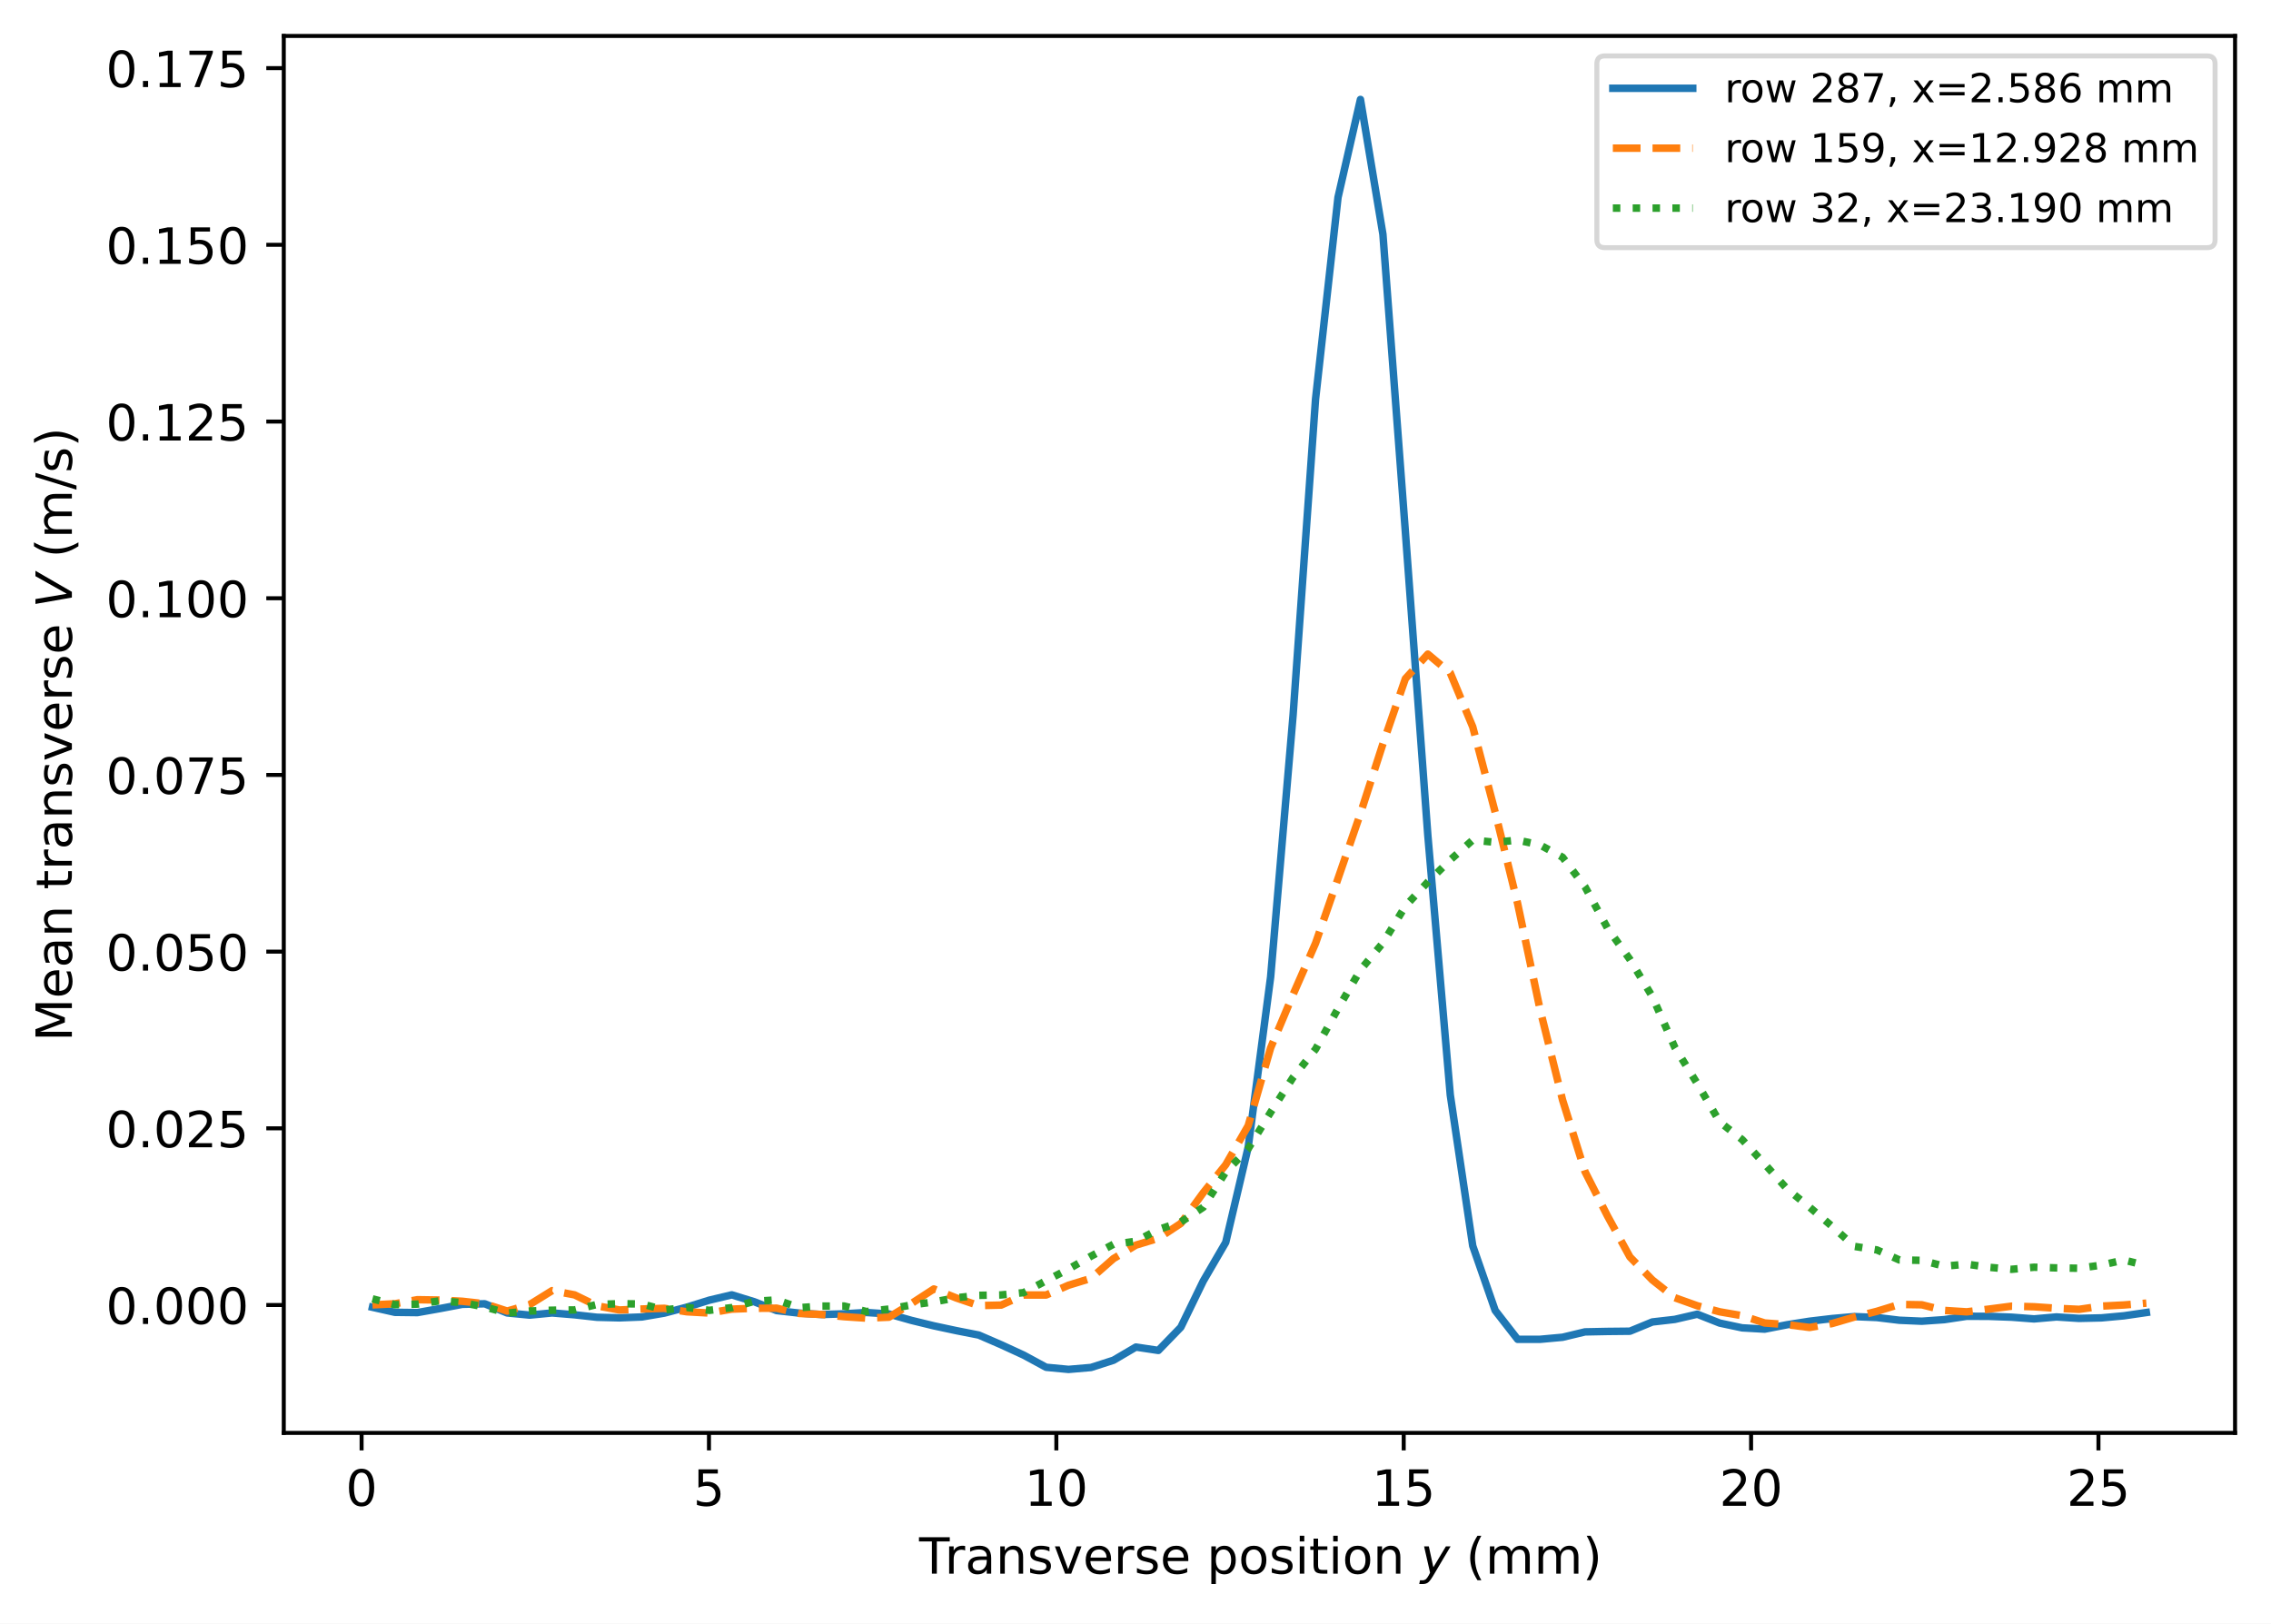
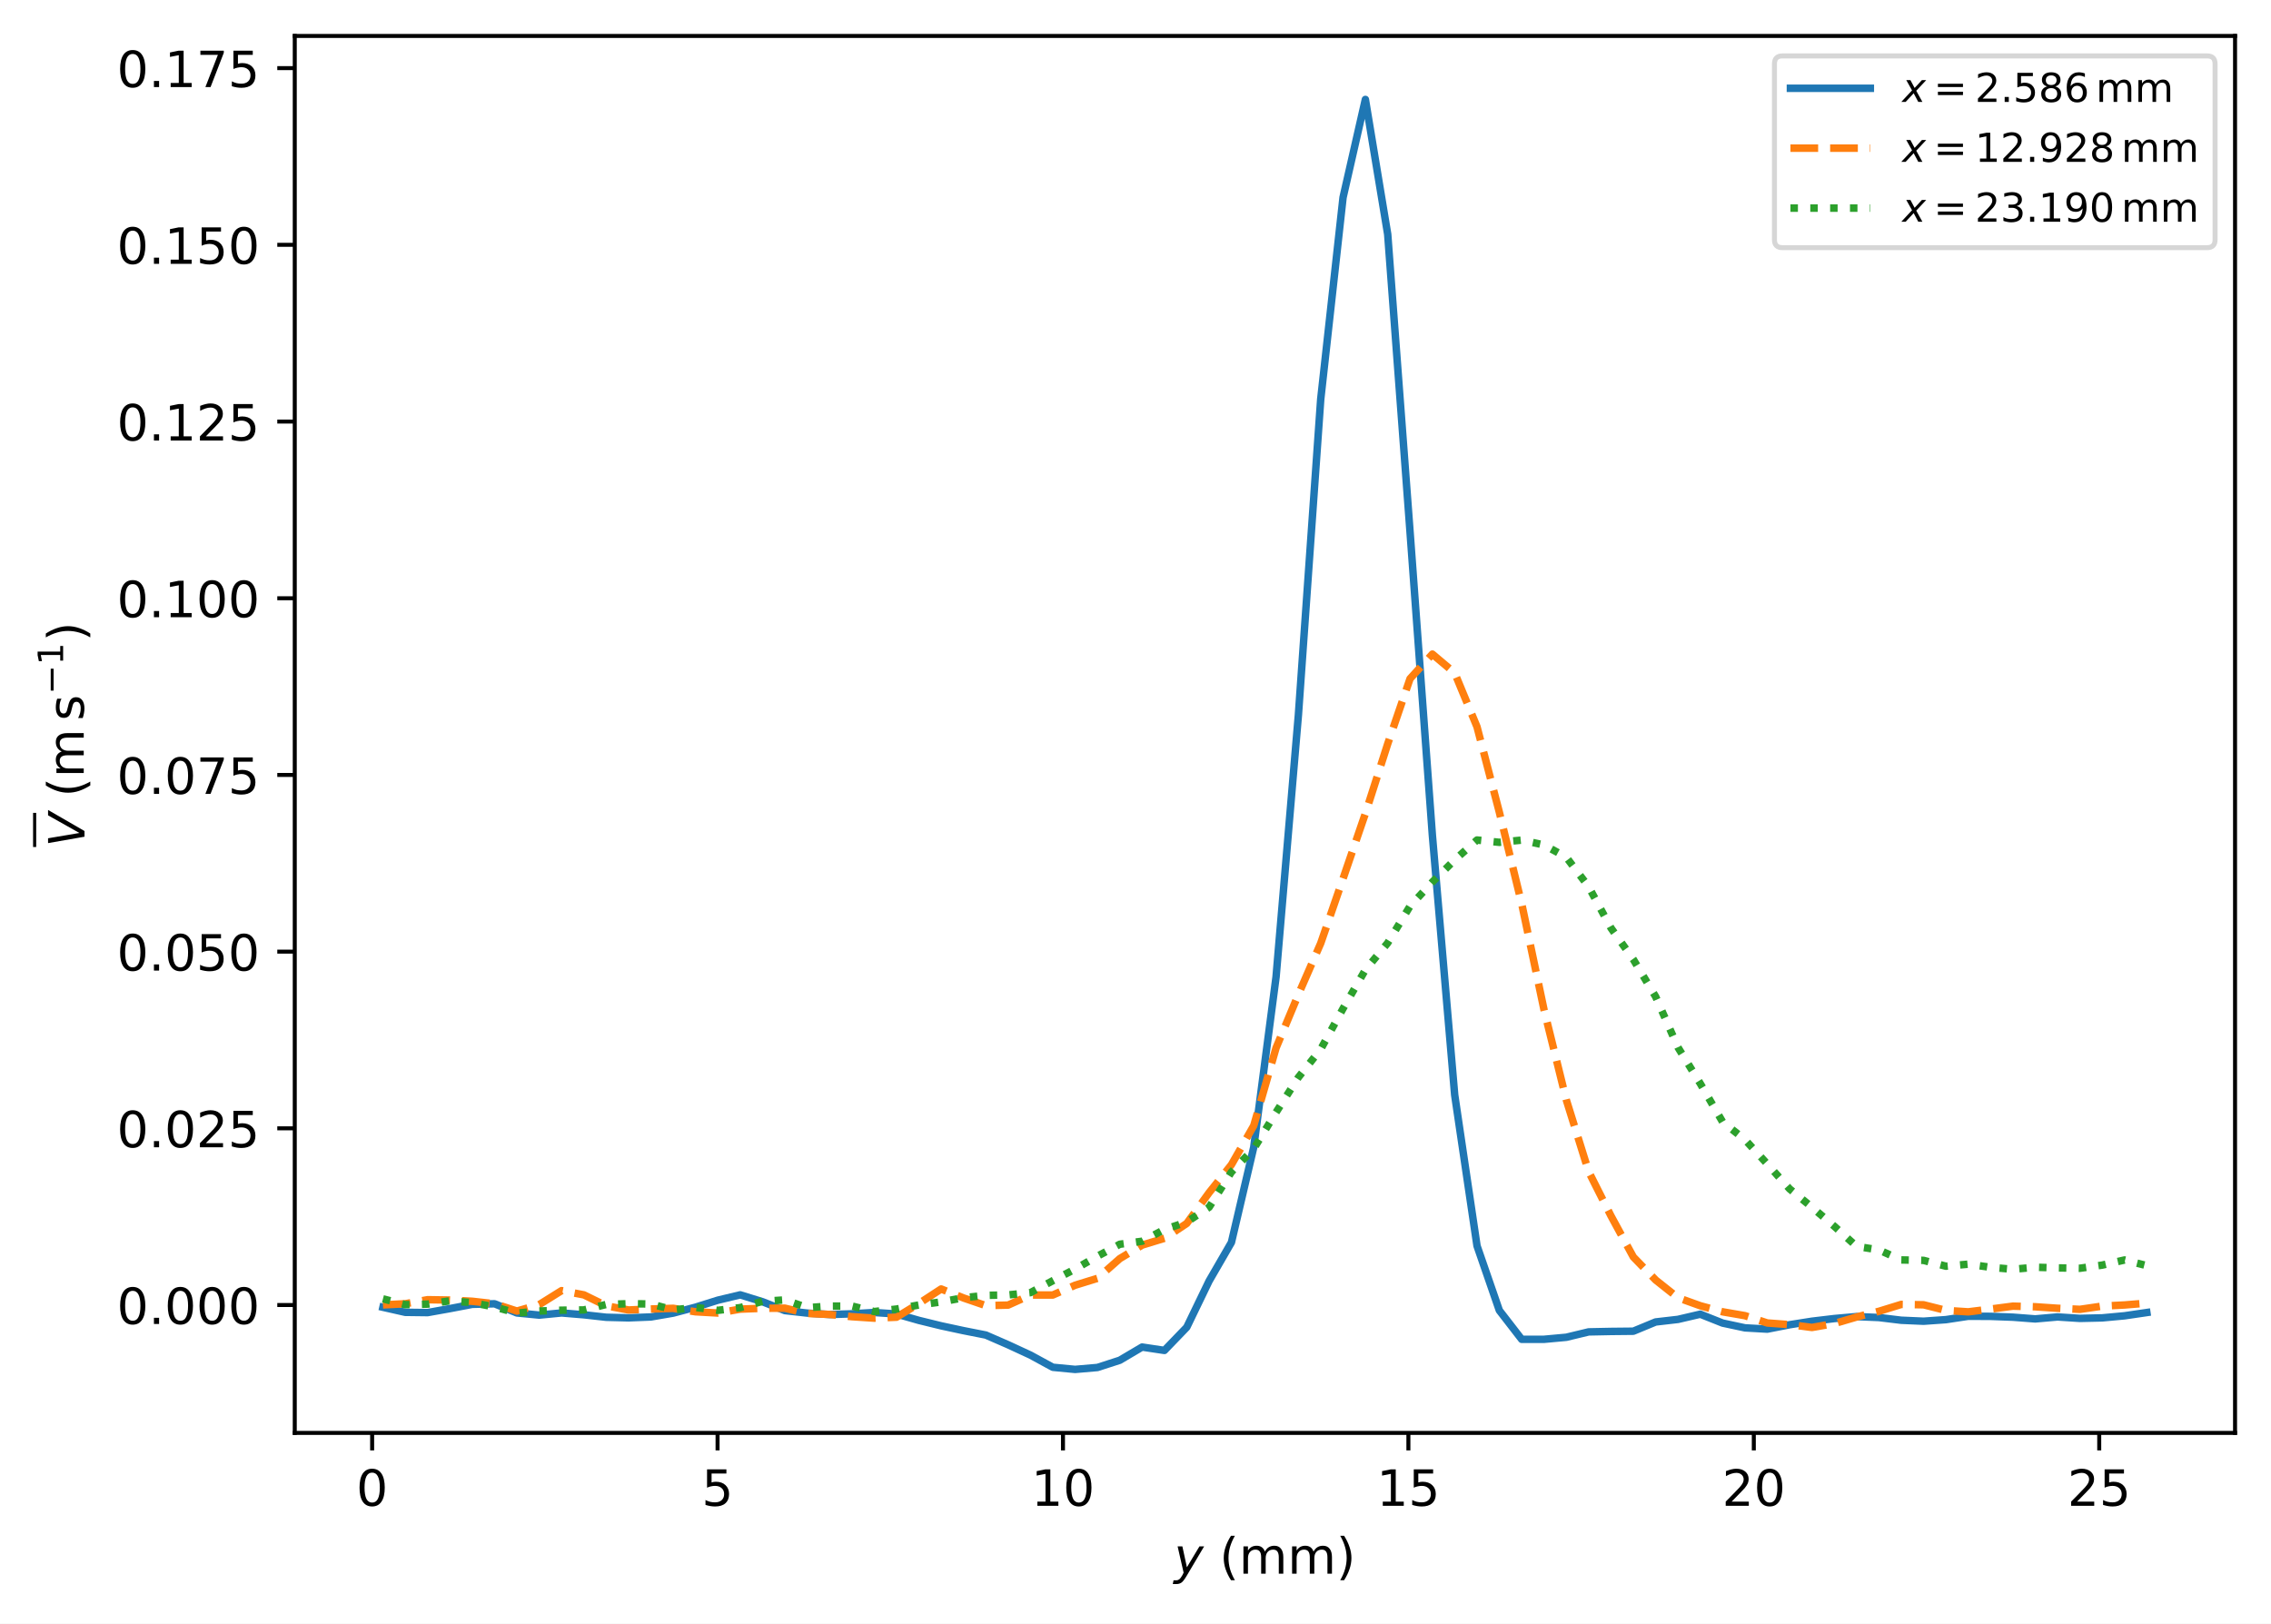
<svg xmlns="http://www.w3.org/2000/svg" xmlns:xlink="http://www.w3.org/1999/xlink" width="454.8pt" height="325.2pt" viewBox="0 0 454.8 325.2" version="1.1">
  <defs>
    <style type="text/css">*{stroke-linejoin: round; stroke-linecap: butt}</style>
  </defs>
  <g id="figure_1">
    <g id="patch_1">
      <path d="M 0 325.2  L 454.8 325.2  L 454.8 0  L 0 0  z " style="fill: #ffffff" />
    </g>
    <g id="axes_1">
      <g id="patch_2">
-         <path d="M 56.83 286.997  L 447.6 286.997  L 447.6 7.2  L 56.83 7.2  z " style="fill: #ffffff" />
+         <path d="M 59.03 286.997  L 447.6 286.997  L 447.6 7.2  L 59.03 7.2  z " style="fill: #ffffff" />
      </g>
      <g id="matplotlib.axis_1">
        <g id="xtick_1">
          <g id="line2d_1">
            <defs>
-               <path id="mf192f134fc" d="M 0 0  L 0 3.5  " style="stroke: #000000; stroke-width: 0.8" />
+               <path id="m7ef6a60d3c" d="M 0 0  L 0 3.5  " style="stroke: #000000; stroke-width: 0.8" />
            </defs>
            <g>
-               <use xlink:href="#mf192f134fc" x="72.415" y="286.997" style="stroke: #000000; stroke-width: 0.8" />
+               <use xlink:href="#m7ef6a60d3c" x="74.527" y="286.997" style="stroke: #000000; stroke-width: 0.8" />
            </g>
          </g>
          <g id="text_1">
-             <text style="font-size: 10px; font-family: 'DejaVu Sans'; text-anchor: middle" x="72.415" y="301.595" transform="rotate(-0 72.41458 301.5948)">0</text>
+             <text style="font-size: 10px; font-family: 'DejaVu Sans'; text-anchor: middle" x="74.527" y="301.595" transform="rotate(-0 74.52684 301.5948)">0</text>
          </g>
        </g>
        <g id="xtick_2">
          <g id="line2d_2">
            <g>
-               <use xlink:href="#mf192f134fc" x="141.981" y="286.997" style="stroke: #000000; stroke-width: 0.8" />
+               <use xlink:href="#m7ef6a60d3c" x="143.702" y="286.997" style="stroke: #000000; stroke-width: 0.8" />
            </g>
          </g>
          <g id="text_2">
-             <text style="font-size: 10px; font-family: 'DejaVu Sans'; text-anchor: middle" x="141.981" y="301.595" transform="rotate(-0 141.9809 301.5948)">5</text>
+             <text style="font-size: 10px; font-family: 'DejaVu Sans'; text-anchor: middle" x="143.702" y="301.595" transform="rotate(-0 143.7015 301.5948)">5</text>
          </g>
        </g>
        <g id="xtick_3">
          <g id="line2d_3">
            <g>
-               <use xlink:href="#mf192f134fc" x="211.547" y="286.997" style="stroke: #000000; stroke-width: 0.8" />
+               <use xlink:href="#m7ef6a60d3c" x="212.876" y="286.997" style="stroke: #000000; stroke-width: 0.8" />
            </g>
          </g>
          <g id="text_3">
-             <text style="font-size: 10px; font-family: 'DejaVu Sans'; text-anchor: middle" x="211.547" y="301.595" transform="rotate(-0 211.5472 301.5948)">10</text>
+             <text style="font-size: 10px; font-family: 'DejaVu Sans'; text-anchor: middle" x="212.876" y="301.595" transform="rotate(-0 212.8762 301.5948)">10</text>
          </g>
        </g>
        <g id="xtick_4">
          <g id="line2d_4">
            <g>
-               <use xlink:href="#mf192f134fc" x="281.114" y="286.997" style="stroke: #000000; stroke-width: 0.8" />
+               <use xlink:href="#m7ef6a60d3c" x="282.051" y="286.997" style="stroke: #000000; stroke-width: 0.8" />
            </g>
          </g>
          <g id="text_4">
-             <text style="font-size: 10px; font-family: 'DejaVu Sans'; text-anchor: middle" x="281.114" y="301.595" transform="rotate(-0 281.1135 301.5948)">15</text>
+             <text style="font-size: 10px; font-family: 'DejaVu Sans'; text-anchor: middle" x="282.051" y="301.595" transform="rotate(-0 282.0508 301.5948)">15</text>
          </g>
        </g>
        <g id="xtick_5">
          <g id="line2d_5">
            <g>
-               <use xlink:href="#mf192f134fc" x="350.68" y="286.997" style="stroke: #000000; stroke-width: 0.8" />
+               <use xlink:href="#m7ef6a60d3c" x="351.226" y="286.997" style="stroke: #000000; stroke-width: 0.8" />
            </g>
          </g>
          <g id="text_5">
-             <text style="font-size: 10px; font-family: 'DejaVu Sans'; text-anchor: middle" x="350.68" y="301.595" transform="rotate(-0 350.6799 301.5948)">20</text>
+             <text style="font-size: 10px; font-family: 'DejaVu Sans'; text-anchor: middle" x="351.226" y="301.595" transform="rotate(-0 351.2255 301.5948)">20</text>
          </g>
        </g>
        <g id="xtick_6">
          <g id="line2d_6">
            <g>
-               <use xlink:href="#mf192f134fc" x="420.246" y="286.997" style="stroke: #000000; stroke-width: 0.8" />
+               <use xlink:href="#m7ef6a60d3c" x="420.4" y="286.997" style="stroke: #000000; stroke-width: 0.8" />
            </g>
          </g>
          <g id="text_6">
-             <text style="font-size: 10px; font-family: 'DejaVu Sans'; text-anchor: middle" x="420.246" y="301.595" transform="rotate(-0 420.2462 301.5948)">25</text>
+             <text style="font-size: 10px; font-family: 'DejaVu Sans'; text-anchor: middle" x="420.4" y="301.595" transform="rotate(-0 420.4002 301.5948)">25</text>
          </g>
        </g>
        <g id="text_7">
-           <g transform="translate(184.065 315.5972)">
-             <text>
-               <tspan x="0" y="-0.406" style="font-size: 10px; font-family: 'DejaVu Sans'">T</tspan>
-               <tspan x="5.108" y="-0.406" style="font-size: 10px; font-family: 'DejaVu Sans'">r</tspan>
-               <tspan x="9.22" y="-0.406" style="font-size: 10px; font-family: 'DejaVu Sans'">a</tspan>
-               <tspan x="15.348" y="-0.406" style="font-size: 10px; font-family: 'DejaVu Sans'">n</tspan>
-               <tspan x="21.686" y="-0.406" style="font-size: 10px; font-family: 'DejaVu Sans'">s</tspan>
-               <tspan x="26.896" y="-0.406" style="font-size: 10px; font-family: 'DejaVu Sans'">v</tspan>
-               <tspan x="32.813" y="-0.406" style="font-size: 10px; font-family: 'DejaVu Sans'">e</tspan>
-               <tspan x="38.966" y="-0.406" style="font-size: 10px; font-family: 'DejaVu Sans'">r</tspan>
-               <tspan x="43.077" y="-0.406" style="font-size: 10px; font-family: 'DejaVu Sans'">s</tspan>
-               <tspan x="48.287" y="-0.406" style="font-size: 10px; font-family: 'DejaVu Sans'">e</tspan>
-               <tspan x="54.439" y="-0.406" style="font-size: 10px; font-family: 'DejaVu Sans'"> </tspan>
-               <tspan x="57.618" y="-0.406" style="font-size: 10px; font-family: 'DejaVu Sans'">p</tspan>
-               <tspan x="63.966" y="-0.406" style="font-size: 10px; font-family: 'DejaVu Sans'">o</tspan>
-               <tspan x="70.084" y="-0.406" style="font-size: 10px; font-family: 'DejaVu Sans'">s</tspan>
-               <tspan x="75.294" y="-0.406" style="font-size: 10px; font-family: 'DejaVu Sans'">i</tspan>
-               <tspan x="78.072" y="-0.406" style="font-size: 10px; font-family: 'DejaVu Sans'">t</tspan>
-               <tspan x="81.993" y="-0.406" style="font-size: 10px; font-family: 'DejaVu Sans'">i</tspan>
-               <tspan x="84.771" y="-0.406" style="font-size: 10px; font-family: 'DejaVu Sans'">o</tspan>
-               <tspan x="90.89" y="-0.406" style="font-size: 10px; font-family: 'DejaVu Sans'">n</tspan>
-               <tspan x="97.228" y="-0.406" style="font-size: 10px; font-family: 'DejaVu Sans'"> </tspan>
-               <tspan x="106.324" y="-0.406" style="font-size: 10px; font-family: 'DejaVu Sans'"> </tspan>
-               <tspan x="109.503" y="-0.406" style="font-size: 10px; font-family: 'DejaVu Sans'">(</tspan>
-               <tspan x="113.404" y="-0.406" style="font-size: 10px; font-family: 'DejaVu Sans'">m</tspan>
-               <tspan x="123.146" y="-0.406" style="font-size: 10px; font-family: 'DejaVu Sans'">m</tspan>
-               <tspan x="132.887" y="-0.406" style="font-size: 10px; font-family: 'DejaVu Sans'">)</tspan>
-               <tspan x="100.406" y="-0.406" style="font-style: oblique; font-size: 10px; font-family: 'DejaVu Sans'">y</tspan>
+           <g transform="translate(235.115 315.5972)">
+             <text>
+               <tspan x="0" y="-0.406" style="font-style: oblique; font-size: 10px; font-family: 'DejaVu Sans'">y</tspan>
+               <tspan x="5.918" y="-0.406" style="font-size: 10px; font-family: 'DejaVu Sans'"> </tspan>
+               <tspan x="9.097" y="-0.406" style="font-size: 10px; font-family: 'DejaVu Sans'">(</tspan>
+               <tspan x="12.998" y="-0.406" style="font-size: 10px; font-family: 'DejaVu Sans'">m</tspan>
+               <tspan x="22.739" y="-0.406" style="font-size: 10px; font-family: 'DejaVu Sans'">m</tspan>
+               <tspan x="32.48" y="-0.406" style="font-size: 10px; font-family: 'DejaVu Sans'">)</tspan>
            </text>
          </g>
        </g>
      </g>
      <g id="matplotlib.axis_2">
        <g id="ytick_1">
          <g id="line2d_7">
            <defs>
-               <path id="m2231c5de19" d="M 0 0  L -3.5 0  " style="stroke: #000000; stroke-width: 0.8" />
+               <path id="m9807616195" d="M 0 0  L -3.5 0  " style="stroke: #000000; stroke-width: 0.8" />
            </defs>
            <g>
-               <use xlink:href="#m2231c5de19" x="56.83" y="261.383" style="stroke: #000000; stroke-width: 0.8" />
+               <use xlink:href="#m9807616195" x="59.03" y="261.383" style="stroke: #000000; stroke-width: 0.8" />
            </g>
          </g>
          <g id="text_8">
-             <text style="font-size: 10px; font-family: 'DejaVu Sans'; text-anchor: end" x="49.83" y="265.182" transform="rotate(-0 49.83047 265.182)">0.000</text>
+             <text style="font-size: 10px; font-family: 'DejaVu Sans'; text-anchor: end" x="52.03" y="265.182" transform="rotate(-0 52.03047 265.182)">0.000</text>
          </g>
        </g>
        <g id="ytick_2">
          <g id="line2d_8">
            <g>
-               <use xlink:href="#m2231c5de19" x="56.83" y="225.992" style="stroke: #000000; stroke-width: 0.8" />
+               <use xlink:href="#m9807616195" x="59.03" y="225.992" style="stroke: #000000; stroke-width: 0.8" />
            </g>
          </g>
          <g id="text_9">
-             <text style="font-size: 10px; font-family: 'DejaVu Sans'; text-anchor: end" x="49.83" y="229.791" transform="rotate(-0 49.83047 229.7911)">0.025</text>
+             <text style="font-size: 10px; font-family: 'DejaVu Sans'; text-anchor: end" x="52.03" y="229.791" transform="rotate(-0 52.03047 229.7911)">0.025</text>
          </g>
        </g>
        <g id="ytick_3">
          <g id="line2d_9">
            <g>
-               <use xlink:href="#m2231c5de19" x="56.83" y="190.601" style="stroke: #000000; stroke-width: 0.8" />
+               <use xlink:href="#m9807616195" x="59.03" y="190.601" style="stroke: #000000; stroke-width: 0.8" />
            </g>
          </g>
          <g id="text_10">
-             <text style="font-size: 10px; font-family: 'DejaVu Sans'; text-anchor: end" x="49.83" y="194.4" transform="rotate(-0 49.83047 194.4002)">0.050</text>
+             <text style="font-size: 10px; font-family: 'DejaVu Sans'; text-anchor: end" x="52.03" y="194.4" transform="rotate(-0 52.03047 194.4002)">0.050</text>
          </g>
        </g>
        <g id="ytick_4">
          <g id="line2d_10">
            <g>
-               <use xlink:href="#m2231c5de19" x="56.83" y="155.21" style="stroke: #000000; stroke-width: 0.8" />
+               <use xlink:href="#m9807616195" x="59.03" y="155.21" style="stroke: #000000; stroke-width: 0.8" />
            </g>
          </g>
          <g id="text_11">
-             <text style="font-size: 10px; font-family: 'DejaVu Sans'; text-anchor: end" x="49.83" y="159.009" transform="rotate(-0 49.83047 159.0092)">0.075</text>
+             <text style="font-size: 10px; font-family: 'DejaVu Sans'; text-anchor: end" x="52.03" y="159.009" transform="rotate(-0 52.03047 159.0092)">0.075</text>
          </g>
        </g>
        <g id="ytick_5">
          <g id="line2d_11">
            <g>
-               <use xlink:href="#m2231c5de19" x="56.83" y="119.819" style="stroke: #000000; stroke-width: 0.8" />
+               <use xlink:href="#m9807616195" x="59.03" y="119.819" style="stroke: #000000; stroke-width: 0.8" />
            </g>
          </g>
          <g id="text_12">
-             <text style="font-size: 10px; font-family: 'DejaVu Sans'; text-anchor: end" x="49.83" y="123.618" transform="rotate(-0 49.83047 123.6183)">0.100</text>
+             <text style="font-size: 10px; font-family: 'DejaVu Sans'; text-anchor: end" x="52.03" y="123.618" transform="rotate(-0 52.03047 123.6183)">0.100</text>
          </g>
        </g>
        <g id="ytick_6">
          <g id="line2d_12">
            <g>
-               <use xlink:href="#m2231c5de19" x="56.83" y="84.429" style="stroke: #000000; stroke-width: 0.8" />
+               <use xlink:href="#m9807616195" x="59.03" y="84.429" style="stroke: #000000; stroke-width: 0.8" />
            </g>
          </g>
          <g id="text_13">
-             <text style="font-size: 10px; font-family: 'DejaVu Sans'; text-anchor: end" x="49.83" y="88.227" transform="rotate(-0 49.83047 88.22738)">0.125</text>
+             <text style="font-size: 10px; font-family: 'DejaVu Sans'; text-anchor: end" x="52.03" y="88.227" transform="rotate(-0 52.03047 88.22738)">0.125</text>
          </g>
        </g>
        <g id="ytick_7">
          <g id="line2d_13">
            <g>
-               <use xlink:href="#m2231c5de19" x="56.83" y="49.038" style="stroke: #000000; stroke-width: 0.8" />
+               <use xlink:href="#m9807616195" x="59.03" y="49.038" style="stroke: #000000; stroke-width: 0.8" />
            </g>
          </g>
          <g id="text_14">
-             <text style="font-size: 10px; font-family: 'DejaVu Sans'; text-anchor: end" x="49.83" y="52.836" transform="rotate(-0 49.83047 52.83645)">0.150</text>
+             <text style="font-size: 10px; font-family: 'DejaVu Sans'; text-anchor: end" x="52.03" y="52.836" transform="rotate(-0 52.03047 52.83645)">0.150</text>
          </g>
        </g>
        <g id="ytick_8">
          <g id="line2d_14">
            <g>
-               <use xlink:href="#m2231c5de19" x="56.83" y="13.647" style="stroke: #000000; stroke-width: 0.8" />
+               <use xlink:href="#m9807616195" x="59.03" y="13.647" style="stroke: #000000; stroke-width: 0.8" />
            </g>
          </g>
          <g id="text_15">
-             <text style="font-size: 10px; font-family: 'DejaVu Sans'; text-anchor: end" x="49.83" y="17.446" transform="rotate(-0 49.83047 17.44552)">0.175</text>
+             <text style="font-size: 10px; font-family: 'DejaVu Sans'; text-anchor: end" x="52.03" y="17.446" transform="rotate(-0 52.03047 17.44552)">0.175</text>
          </g>
        </g>
        <g id="text_16">
-           <g transform="translate(14.8 208.5986) rotate(-90)">
-             <text>
-               <tspan x="0" y="-0.406" style="font-size: 10px; font-family: 'DejaVu Sans'">M</tspan>
-               <tspan x="8.628" y="-0.406" style="font-size: 10px; font-family: 'DejaVu Sans'">e</tspan>
-               <tspan x="14.78" y="-0.406" style="font-size: 10px; font-family: 'DejaVu Sans'">a</tspan>
-               <tspan x="20.908" y="-0.406" style="font-size: 10px; font-family: 'DejaVu Sans'">n</tspan>
-               <tspan x="27.246" y="-0.406" style="font-size: 10px; font-family: 'DejaVu Sans'"> </tspan>
-               <tspan x="30.425" y="-0.406" style="font-size: 10px; font-family: 'DejaVu Sans'">t</tspan>
-               <tspan x="34.346" y="-0.406" style="font-size: 10px; font-family: 'DejaVu Sans'">r</tspan>
-               <tspan x="38.457" y="-0.406" style="font-size: 10px; font-family: 'DejaVu Sans'">a</tspan>
-               <tspan x="44.585" y="-0.406" style="font-size: 10px; font-family: 'DejaVu Sans'">n</tspan>
-               <tspan x="50.923" y="-0.406" style="font-size: 10px; font-family: 'DejaVu Sans'">s</tspan>
-               <tspan x="56.133" y="-0.406" style="font-size: 10px; font-family: 'DejaVu Sans'">v</tspan>
-               <tspan x="62.051" y="-0.406" style="font-size: 10px; font-family: 'DejaVu Sans'">e</tspan>
-               <tspan x="68.203" y="-0.406" style="font-size: 10px; font-family: 'DejaVu Sans'">r</tspan>
-               <tspan x="72.314" y="-0.406" style="font-size: 10px; font-family: 'DejaVu Sans'">s</tspan>
-               <tspan x="77.524" y="-0.406" style="font-size: 10px; font-family: 'DejaVu Sans'">e</tspan>
-               <tspan x="83.677" y="-0.406" style="font-size: 10px; font-family: 'DejaVu Sans'"> </tspan>
-               <tspan x="93.696" y="-0.406" style="font-size: 10px; font-family: 'DejaVu Sans'"> </tspan>
-               <tspan x="96.875" y="-0.406" style="font-size: 10px; font-family: 'DejaVu Sans'">(</tspan>
-               <tspan x="100.776" y="-0.406" style="font-size: 10px; font-family: 'DejaVu Sans'">m</tspan>
-               <tspan x="110.518" y="-0.406" style="font-size: 10px; font-family: 'DejaVu Sans'">/</tspan>
-               <tspan x="113.887" y="-0.406" style="font-size: 10px; font-family: 'DejaVu Sans'">s</tspan>
-               <tspan x="119.097" y="-0.406" style="font-size: 10px; font-family: 'DejaVu Sans'">)</tspan>
-               <tspan x="86.855" y="-0.406" style="font-style: oblique; font-size: 10px; font-family: 'DejaVu Sans'">V</tspan>
-             </text>
+           <g transform="translate(17 169.6486) rotate(-90)">
+             <text>
+               <tspan x="0" y="-0.078" style="font-style: oblique; font-size: 10px; font-family: 'DejaVu Sans'">V</tspan>
+               <tspan x="6.841" y="-0.228" style="font-size: 10px; font-family: 'DejaVu Sans'"> </tspan>
+               <tspan x="10.02" y="-0.228" style="font-size: 10px; font-family: 'DejaVu Sans'">(</tspan>
+               <tspan x="13.921" y="-0.228" style="font-size: 10px; font-family: 'DejaVu Sans'">m</tspan>
+               <tspan x="25.286" y="-0.228" style="font-size: 10px; font-family: 'DejaVu Sans'">s</tspan>
+               <tspan x="41.184" y="-0.228" style="font-size: 10px; font-family: 'DejaVu Sans'">)</tspan>
+               <tspan x="30.591" y="-4.358" style="font-size: 7px; font-family: 'DejaVu Sans'">−</tspan>
+               <tspan x="36.457" y="-4.358" style="font-size: 7px; font-family: 'DejaVu Sans'">1</tspan>
+             </text>
+             <rect x="0" y="-10.375" width="6.841" height="0.625" />
          </g>
        </g>
      </g>
      <g id="line2d_15">
-         <path d="M 74.593 261.834  L 79.089 262.846  L 83.586 262.901  L 88.083 262.1  L 92.58 261.244  L 97.077 261.136  L 101.573 262.971  L 106.07 263.404  L 110.567 262.971  L 115.064 263.341  L 119.56 263.839  L 124.057 263.952  L 128.554 263.773  L 133.051 263.003  L 137.547 261.818  L 142.044 260.414  L 146.541 259.346  L 151.038 260.726  L 155.535 262.497  L 160.031 262.999  L 164.528 263.289  L 169.025 263.149  L 173.522 262.879  L 178.018 263.181  L 182.515 264.457  L 187.012 265.552  L 191.509 266.514  L 196.005 267.396  L 200.502 269.344  L 204.999 271.415  L 209.496 273.853  L 213.992 274.279  L 218.489 273.893  L 222.986 272.446  L 227.483 269.804  L 231.98 270.478  L 236.476 265.838  L 240.973 256.576  L 245.47 248.841  L 249.967 229.78  L 254.463 195.666  L 258.96 143.216  L 263.457 79.945  L 267.954 39.547  L 272.45 19.918  L 276.947 46.925  L 281.444 106.506  L 285.941 167.281  L 290.438 219.305  L 294.934 249.536  L 299.431 262.468  L 303.928 268.251  L 308.425 268.251  L 312.921 267.842  L 317.418 266.764  L 321.915 266.675  L 326.412 266.629  L 330.908 264.778  L 335.405 264.262  L 339.902 263.221  L 344.399 265.001  L 348.895 265.958  L 353.392 266.212  L 357.889 265.334  L 362.386 264.629  L 366.883 264.096  L 371.379 263.699  L 375.876 263.889  L 380.373 264.432  L 384.87 264.627  L 389.366 264.313  L 393.863 263.635  L 398.36 263.656  L 402.857 263.822  L 407.353 264.164  L 411.85 263.772  L 416.347 264.06  L 420.844 263.958  L 425.341 263.544  L 429.837 262.888  " clip-path="url(#p3cce9fa811)" style="fill: none; stroke: #1f77b4; stroke-width: 1.5; stroke-linecap: square" />
+         <path d="M 76.693 261.834  L 81.164 262.846  L 85.636 262.901  L 90.107 262.1  L 94.579 261.244  L 99.05 261.136  L 103.521 262.971  L 107.993 263.404  L 112.464 262.971  L 116.936 263.341  L 121.407 263.839  L 125.879 263.952  L 130.35 263.773  L 134.822 263.003  L 139.293 261.818  L 143.764 260.414  L 148.236 259.346  L 152.707 260.726  L 157.179 262.497  L 161.65 262.999  L 166.122 263.289  L 170.593 263.149  L 175.065 262.879  L 179.536 263.181  L 184.008 264.457  L 188.479 265.552  L 192.95 266.514  L 197.422 267.396  L 201.893 269.344  L 206.365 271.415  L 210.836 273.853  L 215.308 274.279  L 219.779 273.893  L 224.251 272.446  L 228.722 269.804  L 233.193 270.478  L 237.665 265.838  L 242.136 256.576  L 246.608 248.841  L 251.079 229.78  L 255.551 195.666  L 260.022 143.216  L 264.494 79.945  L 268.965 39.547  L 273.437 19.918  L 277.908 46.925  L 282.379 106.506  L 286.851 167.281  L 291.322 219.305  L 295.794 249.536  L 300.265 262.468  L 304.737 268.251  L 309.208 268.251  L 313.68 267.842  L 318.151 266.764  L 322.622 266.675  L 327.094 266.629  L 331.565 264.778  L 336.037 264.262  L 340.508 263.221  L 344.98 265.001  L 349.451 265.958  L 353.923 266.212  L 358.394 265.334  L 362.866 264.629  L 367.337 264.096  L 371.808 263.699  L 376.28 263.889  L 380.751 264.432  L 385.223 264.627  L 389.694 264.313  L 394.166 263.635  L 398.637 263.656  L 403.109 263.822  L 407.58 264.164  L 412.051 263.772  L 416.523 264.06  L 420.994 263.958  L 425.466 263.544  L 429.937 262.888  " clip-path="url(#p632a4bf635)" style="fill: none; stroke: #1f77b4; stroke-width: 1.5; stroke-linecap: square" />
      </g>
      <g id="line2d_16">
-         <path d="M 74.593 261.361  L 79.089 261.129  L 83.586 260.319  L 88.083 260.389  L 92.58 260.634  L 97.077 261.134  L 101.573 262.596  L 106.07 261.3  L 110.567 258.503  L 115.064 259.351  L 119.56 261.542  L 124.057 262.38  L 128.554 262.182  L 133.051 262.045  L 137.547 262.739  L 142.044 262.988  L 146.541 262.208  L 151.038 262.042  L 155.535 262.015  L 160.031 263.07  L 164.528 263.274  L 169.025 263.719  L 173.522 264.015  L 178.018 263.824  L 182.515 261.096  L 187.012 258.17  L 191.509 259.969  L 196.005 261.503  L 200.502 261.397  L 204.999 259.383  L 209.496 259.38  L 213.992 257.42  L 218.489 256.04  L 222.986 252.091  L 227.483 249.384  L 231.98 248.018  L 236.476 245.041  L 240.973 238.886  L 245.47 233.281  L 249.967 225.463  L 254.463 209.883  L 258.96 199.18  L 263.457 188.924  L 267.954 175.977  L 272.45 162.933  L 276.947 148.991  L 281.444 135.942  L 285.941 131.012  L 290.438 134.781  L 294.934 145.584  L 299.431 162.682  L 303.928 180.982  L 308.425 202.224  L 312.921 220.311  L 317.418 234.669  L 321.915 243.54  L 326.412 251.759  L 330.908 256.368  L 335.405 259.92  L 339.902 261.53  L 344.399 262.744  L 348.895 263.518  L 353.392 264.98  L 357.889 265.312  L 362.386 265.878  L 366.883 265.099  L 371.379 263.786  L 375.876 262.644  L 380.373 261.264  L 384.87 261.338  L 389.366 262.464  L 393.863 262.749  L 398.36 262.196  L 402.857 261.612  L 407.353 261.733  L 411.85 262.037  L 416.347 262.253  L 420.844 261.604  L 425.341 261.375  L 429.837 261.008  " clip-path="url(#p3cce9fa811)" style="fill: none; stroke-dasharray: 5.55,2.4; stroke-dashoffset: 0; stroke: #ff7f0e; stroke-width: 1.5" />
+         <path d="M 76.693 261.361  L 81.164 261.129  L 85.636 260.319  L 90.107 260.389  L 94.579 260.634  L 99.05 261.134  L 103.521 262.596  L 107.993 261.3  L 112.464 258.503  L 116.936 259.351  L 121.407 261.542  L 125.879 262.38  L 130.35 262.182  L 134.822 262.045  L 139.293 262.739  L 143.764 262.988  L 148.236 262.208  L 152.707 262.042  L 157.179 262.015  L 161.65 263.07  L 166.122 263.274  L 170.593 263.719  L 175.065 264.015  L 179.536 263.824  L 184.008 261.096  L 188.479 258.17  L 192.95 259.969  L 197.422 261.503  L 201.893 261.397  L 206.365 259.383  L 210.836 259.38  L 215.308 257.42  L 219.779 256.04  L 224.251 252.091  L 228.722 249.384  L 233.193 248.018  L 237.665 245.041  L 242.136 238.886  L 246.608 233.281  L 251.079 225.463  L 255.551 209.883  L 260.022 199.18  L 264.494 188.924  L 268.965 175.977  L 273.437 162.933  L 277.908 148.991  L 282.379 135.942  L 286.851 131.012  L 291.322 134.781  L 295.794 145.584  L 300.265 162.682  L 304.737 180.982  L 309.208 202.224  L 313.68 220.311  L 318.151 234.669  L 322.622 243.54  L 327.094 251.759  L 331.565 256.368  L 336.037 259.92  L 340.508 261.53  L 344.98 262.744  L 349.451 263.518  L 353.923 264.98  L 358.394 265.312  L 362.866 265.878  L 367.337 265.099  L 371.808 263.786  L 376.28 262.644  L 380.751 261.264  L 385.223 261.338  L 389.694 262.464  L 394.166 262.749  L 398.637 262.196  L 403.109 261.612  L 407.58 261.733  L 412.051 262.037  L 416.523 262.253  L 420.994 261.604  L 425.466 261.375  L 429.937 261.008  " clip-path="url(#p632a4bf635)" style="fill: none; stroke-dasharray: 5.55,2.4; stroke-dashoffset: 0; stroke: #ff7f0e; stroke-width: 1.5" />
      </g>
      <g id="line2d_17">
-         <path d="M 74.593 260.147  L 79.089 261.311  L 83.586 261.206  L 88.083 260.545  L 92.58 260.91  L 97.077 261.767  L 101.573 263.006  L 106.07 262.588  L 110.567 262.422  L 115.064 262.368  L 119.56 261.27  L 124.057 261.119  L 128.554 261.178  L 133.051 262.362  L 137.547 261.869  L 142.044 262.451  L 146.541 261.908  L 151.038 260.644  L 155.535 260.362  L 160.031 261.913  L 164.528 261.601  L 169.025 261.584  L 173.522 262.695  L 178.018 262.194  L 182.515 261.377  L 187.012 260.763  L 191.509 259.927  L 196.005 259.448  L 200.502 259.364  L 204.999 258.905  L 209.496 256.514  L 213.992 254.175  L 218.489 251.606  L 222.986 249.213  L 227.483 248.61  L 231.98 246.257  L 236.476 244.76  L 240.973 241.804  L 245.47 234.742  L 249.967 230.071  L 254.463 222.781  L 258.96 215.783  L 263.457 210.145  L 267.954 202.001  L 272.45 194.248  L 276.947 188.864  L 281.444 181.493  L 285.941 176.656  L 290.438 172.235  L 294.934 168.247  L 299.431 168.712  L 303.928 168.265  L 308.425 169.24  L 312.921 171.697  L 317.418 177.611  L 321.915 185.875  L 326.412 192.162  L 330.908 199.619  L 335.405 209.781  L 339.902 217.032  L 344.399 224.715  L 348.895 228.257  L 353.392 233.139  L 357.889 238.13  L 362.386 241.789  L 366.883 245.609  L 371.379 249.643  L 375.876 250.348  L 380.373 252.354  L 384.87 252.441  L 389.366 253.609  L 393.863 253.202  L 398.36 253.831  L 402.857 254.232  L 407.353 253.815  L 411.85 253.948  L 416.347 254.022  L 420.844 253.391  L 425.341 252.366  L 429.837 253.499  " clip-path="url(#p3cce9fa811)" style="fill: none; stroke-dasharray: 1.5,2.475; stroke-dashoffset: 0; stroke: #2ca02c; stroke-width: 1.5" />
+         <path d="M 76.693 260.147  L 81.164 261.311  L 85.636 261.206  L 90.107 260.545  L 94.579 260.91  L 99.05 261.767  L 103.521 263.006  L 107.993 262.588  L 112.464 262.422  L 116.936 262.368  L 121.407 261.27  L 125.879 261.119  L 130.35 261.178  L 134.822 262.362  L 139.293 261.869  L 143.764 262.451  L 148.236 261.908  L 152.707 260.644  L 157.179 260.362  L 161.65 261.913  L 166.122 261.601  L 170.593 261.584  L 175.065 262.695  L 179.536 262.194  L 184.008 261.377  L 188.479 260.763  L 192.95 259.927  L 197.422 259.448  L 201.893 259.364  L 206.365 258.905  L 210.836 256.514  L 215.308 254.175  L 219.779 251.606  L 224.251 249.213  L 228.722 248.61  L 233.193 246.257  L 237.665 244.76  L 242.136 241.804  L 246.608 234.742  L 251.079 230.071  L 255.551 222.781  L 260.022 215.783  L 264.494 210.145  L 268.965 202.001  L 273.437 194.248  L 277.908 188.864  L 282.379 181.493  L 286.851 176.656  L 291.322 172.235  L 295.794 168.247  L 300.265 168.712  L 304.737 168.265  L 309.208 169.24  L 313.68 171.697  L 318.151 177.611  L 322.622 185.875  L 327.094 192.162  L 331.565 199.619  L 336.037 209.781  L 340.508 217.032  L 344.98 224.715  L 349.451 228.257  L 353.923 233.139  L 358.394 238.13  L 362.866 241.789  L 367.337 245.609  L 371.808 249.643  L 376.28 250.348  L 380.751 252.354  L 385.223 252.441  L 389.694 253.609  L 394.166 253.202  L 398.637 253.831  L 403.109 254.232  L 407.58 253.815  L 412.051 253.948  L 416.523 254.022  L 420.994 253.391  L 425.466 252.366  L 429.937 253.499  " clip-path="url(#p632a4bf635)" style="fill: none; stroke-dasharray: 1.5,2.475; stroke-dashoffset: 0; stroke: #2ca02c; stroke-width: 1.5" />
      </g>
      <g id="patch_3">
-         <path d="M 56.83 286.997  L 56.83 7.2  " style="fill: none; stroke: #000000; stroke-width: 0.8; stroke-linejoin: miter; stroke-linecap: square" />
+         <path d="M 59.03 286.997  L 59.03 7.2  " style="fill: none; stroke: #000000; stroke-width: 0.8; stroke-linejoin: miter; stroke-linecap: square" />
      </g>
      <g id="patch_4">
        <path d="M 447.6 286.997  L 447.6 7.2  " style="fill: none; stroke: #000000; stroke-width: 0.8; stroke-linejoin: miter; stroke-linecap: square" />
      </g>
      <g id="patch_5">
-         <path d="M 56.83 286.997  L 447.6 286.997  " style="fill: none; stroke: #000000; stroke-width: 0.8; stroke-linejoin: miter; stroke-linecap: square" />
+         <path d="M 59.03 286.997  L 447.6 286.997  " style="fill: none; stroke: #000000; stroke-width: 0.8; stroke-linejoin: miter; stroke-linecap: square" />
      </g>
      <g id="patch_6">
-         <path d="M 56.83 7.2  L 447.6 7.2  " style="fill: none; stroke: #000000; stroke-width: 0.8; stroke-linejoin: miter; stroke-linecap: square" />
+         <path d="M 59.03 7.2  L 447.6 7.2  " style="fill: none; stroke: #000000; stroke-width: 0.8; stroke-linejoin: miter; stroke-linecap: square" />
      </g>
      <g id="legend_1">
        <g id="patch_7">
-           <path d="M 321.393 49.602  L 442 49.602  Q 443.6 49.602 443.6 48.002  L 443.6 12.8  Q 443.6 11.2 442 11.2  L 321.393 11.2  Q 319.793 11.2 319.793 12.8  L 319.793 48.002  Q 319.793 49.602 321.393 49.602  z " style="fill: #ffffff; opacity: 0.8; stroke: #cccccc; stroke-linejoin: miter" />
+           <path d="M 356.96 49.602  L 442 49.602  Q 443.6 49.602 443.6 48.002  L 443.6 12.8  Q 443.6 11.2 442 11.2  L 356.96 11.2  Q 355.36 11.2 355.36 12.8  L 355.36 48.002  Q 355.36 49.602 356.96 49.602  z " style="fill: #ffffff; opacity: 0.8; stroke: #cccccc; stroke-linejoin: miter" />
        </g>
        <g id="line2d_18">
-           <path d="M 322.993 17.679  L 330.993 17.679  L 338.993 17.679  " style="fill: none; stroke: #1f77b4; stroke-width: 1.5; stroke-linecap: square" />
+           <path d="M 358.56 17.679  L 366.56 17.679  L 374.56 17.679  " style="fill: none; stroke: #1f77b4; stroke-width: 1.5; stroke-linecap: square" />
        </g>
        <g id="text_17">
-           <text style="font-size: 8px; font-family: 'DejaVu Sans'; text-anchor: start" x="345.393" y="20.479" transform="rotate(-0 345.3933 20.47875)">row 287, x=2.586 mm</text>
+           <g transform="translate(380.9595 20.47875)">
+             <text>
+               <tspan x="0" y="-0.062" style="font-style: oblique; font-size: 8px; font-family: 'DejaVu Sans'">x</tspan>
+               <tspan x="6.293" y="-0.062" style="font-size: 8px; font-family: 'DejaVu Sans'">=</tspan>
+               <tspan x="14.555" y="-0.062" style="font-size: 8px; font-family: 'DejaVu Sans'">2</tspan>
+               <tspan x="19.645" y="-0.062" style="font-size: 8px; font-family: 'DejaVu Sans'">.</tspan>
+               <tspan x="22.188" y="-0.062" style="font-size: 8px; font-family: 'DejaVu Sans'">5</tspan>
+               <tspan x="27.277" y="-0.062" style="font-size: 8px; font-family: 'DejaVu Sans'">8</tspan>
+               <tspan x="32.367" y="-0.062" style="font-size: 8px; font-family: 'DejaVu Sans'">6</tspan>
+               <tspan x="38.756" y="-0.062" style="font-size: 8px; font-family: 'DejaVu Sans'">m</tspan>
+               <tspan x="46.549" y="-0.062" style="font-size: 8px; font-family: 'DejaVu Sans'">m</tspan>
+             </text>
+           </g>
        </g>
        <g id="line2d_19">
-           <path d="M 322.993 29.679  L 330.993 29.679  L 338.993 29.679  " style="fill: none; stroke-dasharray: 5.55,2.4; stroke-dashoffset: 0; stroke: #ff7f0e; stroke-width: 1.5" />
+           <path d="M 358.56 29.679  L 366.56 29.679  L 374.56 29.679  " style="fill: none; stroke-dasharray: 5.55,2.4; stroke-dashoffset: 0; stroke: #ff7f0e; stroke-width: 1.5" />
        </g>
        <g id="text_18">
-           <text style="font-size: 8px; font-family: 'DejaVu Sans'; text-anchor: start" x="345.393" y="32.479" transform="rotate(-0 345.3933 32.47937)">row 159, x=12.928 mm</text>
+           <g transform="translate(380.9595 32.47937)">
+             <text>
+               <tspan x="0" y="-0.062" style="font-style: oblique; font-size: 8px; font-family: 'DejaVu Sans'">x</tspan>
+               <tspan x="6.293" y="-0.062" style="font-size: 8px; font-family: 'DejaVu Sans'">=</tspan>
+               <tspan x="14.555" y="-0.062" style="font-size: 8px; font-family: 'DejaVu Sans'">1</tspan>
+               <tspan x="19.645" y="-0.062" style="font-size: 8px; font-family: 'DejaVu Sans'">2</tspan>
+               <tspan x="24.734" y="-0.062" style="font-size: 8px; font-family: 'DejaVu Sans'">.</tspan>
+               <tspan x="27.277" y="-0.062" style="font-size: 8px; font-family: 'DejaVu Sans'">9</tspan>
+               <tspan x="32.367" y="-0.062" style="font-size: 8px; font-family: 'DejaVu Sans'">2</tspan>
+               <tspan x="37.457" y="-0.062" style="font-size: 8px; font-family: 'DejaVu Sans'">8</tspan>
+               <tspan x="43.846" y="-0.062" style="font-size: 8px; font-family: 'DejaVu Sans'">m</tspan>
+               <tspan x="51.639" y="-0.062" style="font-size: 8px; font-family: 'DejaVu Sans'">m</tspan>
+             </text>
+           </g>
        </g>
        <g id="line2d_20">
-           <path d="M 322.993 41.68  L 330.993 41.68  L 338.993 41.68  " style="fill: none; stroke-dasharray: 1.5,2.475; stroke-dashoffset: 0; stroke: #2ca02c; stroke-width: 1.5" />
+           <path d="M 358.56 41.68  L 366.56 41.68  L 374.56 41.68  " style="fill: none; stroke-dasharray: 1.5,2.475; stroke-dashoffset: 0; stroke: #2ca02c; stroke-width: 1.5" />
        </g>
        <g id="text_19">
-           <text style="font-size: 8px; font-family: 'DejaVu Sans'; text-anchor: start" x="345.393" y="44.48" transform="rotate(-0 345.3933 44.48)">row 32, x=23.190 mm</text>
+           <g transform="translate(380.9595 44.48)">
+             <text>
+               <tspan x="0" y="-0.062" style="font-style: oblique; font-size: 8px; font-family: 'DejaVu Sans'">x</tspan>
+               <tspan x="6.293" y="-0.062" style="font-size: 8px; font-family: 'DejaVu Sans'">=</tspan>
+               <tspan x="14.555" y="-0.062" style="font-size: 8px; font-family: 'DejaVu Sans'">2</tspan>
+               <tspan x="19.645" y="-0.062" style="font-size: 8px; font-family: 'DejaVu Sans'">3</tspan>
+               <tspan x="24.734" y="-0.062" style="font-size: 8px; font-family: 'DejaVu Sans'">.</tspan>
+               <tspan x="27.277" y="-0.062" style="font-size: 8px; font-family: 'DejaVu Sans'">1</tspan>
+               <tspan x="32.367" y="-0.062" style="font-size: 8px; font-family: 'DejaVu Sans'">9</tspan>
+               <tspan x="37.457" y="-0.062" style="font-size: 8px; font-family: 'DejaVu Sans'">0</tspan>
+               <tspan x="43.846" y="-0.062" style="font-size: 8px; font-family: 'DejaVu Sans'">m</tspan>
+               <tspan x="51.639" y="-0.062" style="font-size: 8px; font-family: 'DejaVu Sans'">m</tspan>
+             </text>
+           </g>
        </g>
      </g>
    </g>
  </g>
  <defs>
-     <clipPath id="p3cce9fa811">
-       <rect x="56.83" y="7.2" width="390.769" height="279.797" />
+     <clipPath id="p632a4bf635">
+       <rect x="59.03" y="7.2" width="388.569" height="279.797" />
    </clipPath>
  </defs>
</svg>
